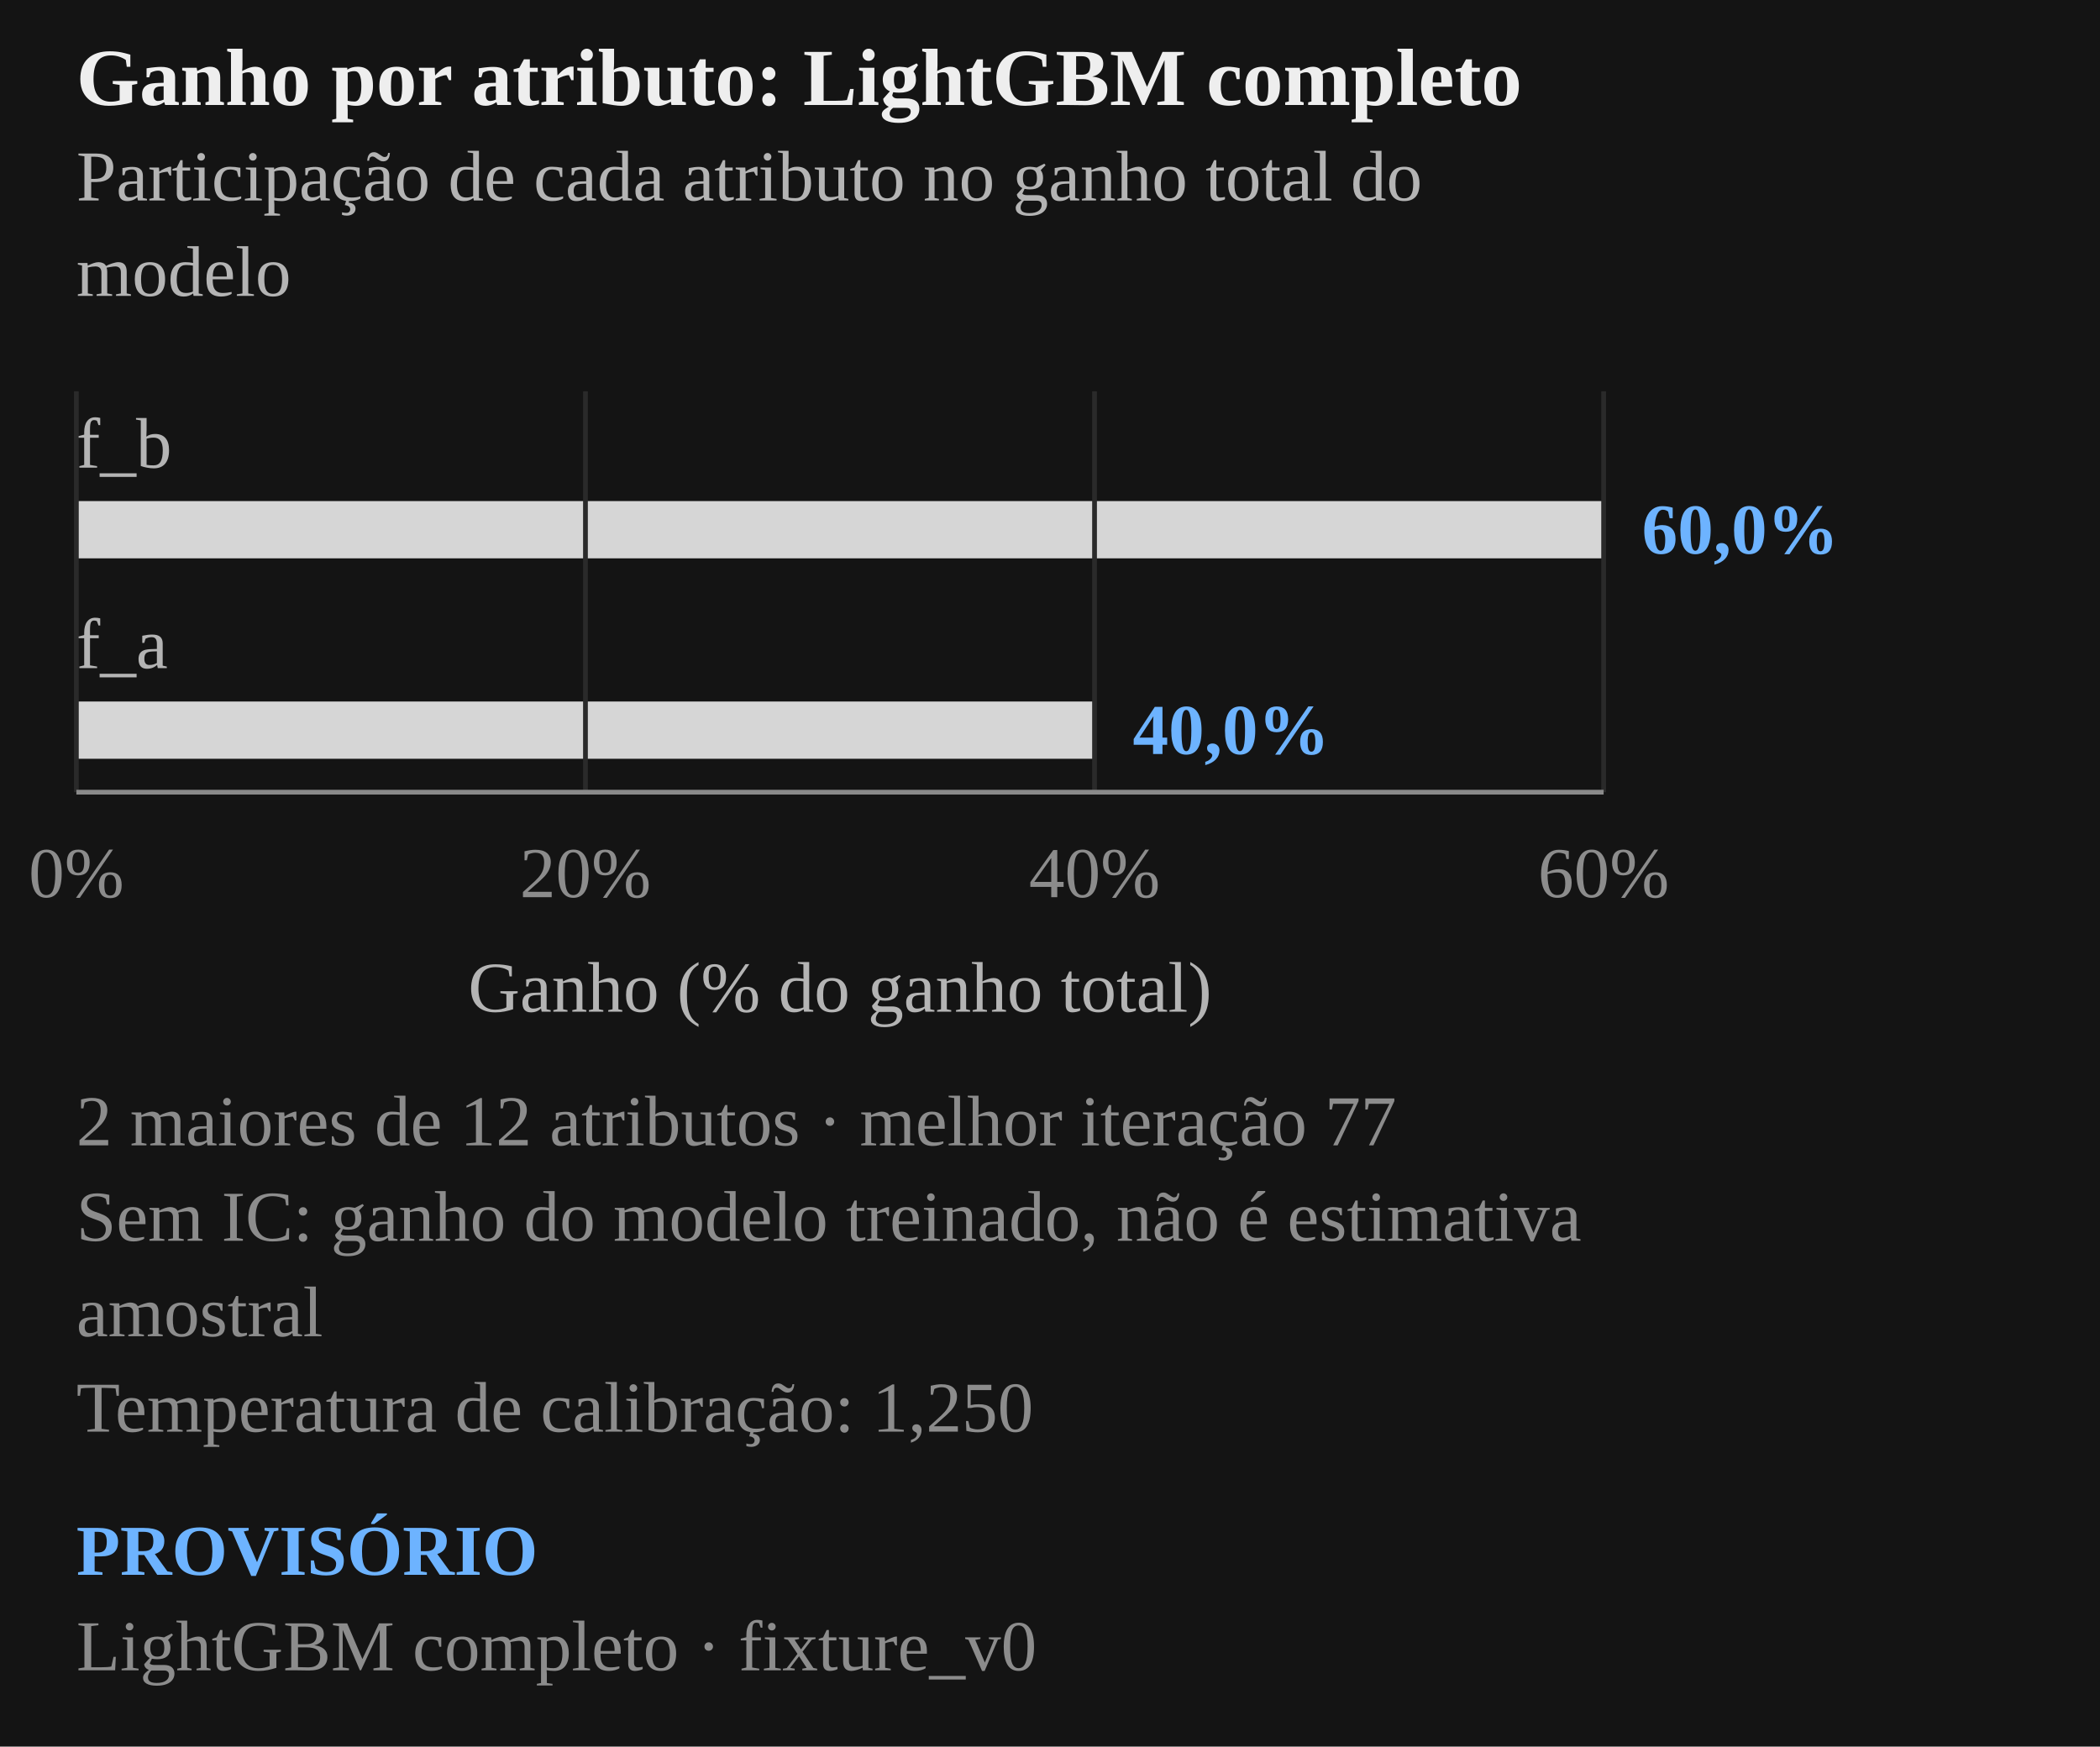
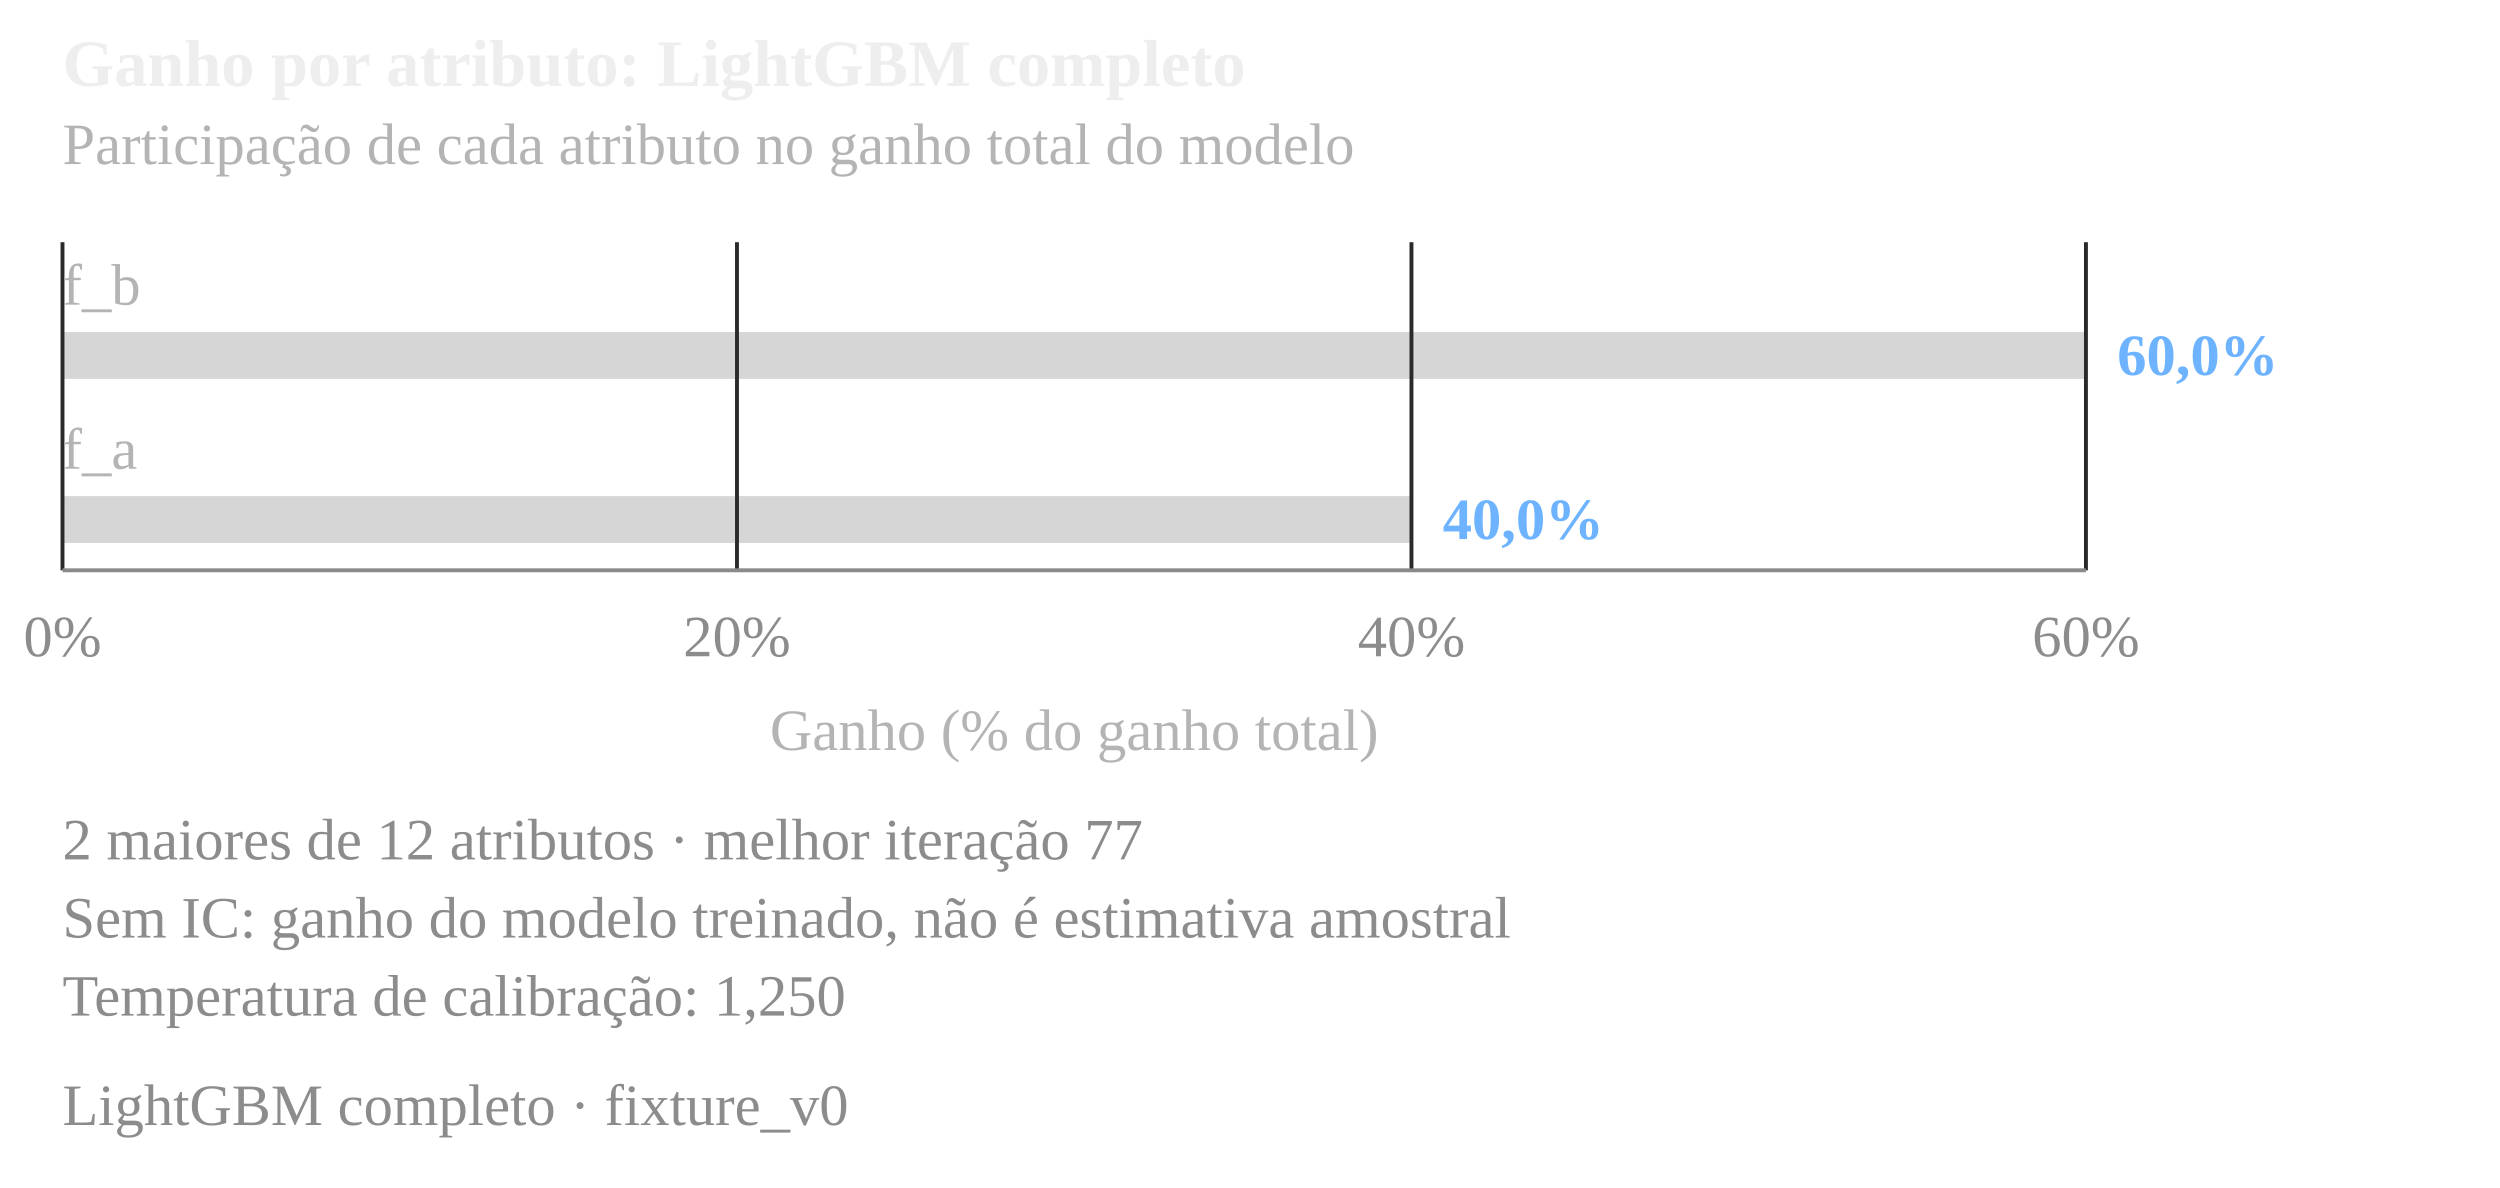
- <svg xmlns="http://www.w3.org/2000/svg" width="440" height="366" viewBox="0 0 440 366" role="img" aria-labelledby="ganho-lgbm-full-title" aria-describedby="ganho-lgbm-full-desc" stroke-linejoin="round" stroke-linecap="butt" style="max-width:100%;height:auto">
+ <svg xmlns="http://www.w3.org/2000/svg" width="640" height="304" viewBox="0 0 640 304" role="img" aria-labelledby="ganho-lgbm-full-title" aria-describedby="ganho-lgbm-full-desc" stroke-linejoin="round" stroke-linecap="butt" style="width:100%;min-width:640px;max-width:800px;height:auto">
  <g id="ganho-lgbm-full-figure_1">
    <g id="ganho-lgbm-full-patch_1">
-       <path d="M 0 366  L 440 366  L 440 0  L 0 0  z " style="fill: #141414" />
+       <path d="M 0 304  L 640 304  L 640 0  L 0 0  L 0 304  z " style="fill: none" />
    </g>
    <g id="ganho-lgbm-full-axes_1">
      <g id="ganho-lgbm-full-patch_2">
-         <path d="M 16 105  L 336 105  L 336 117  L 16 117  z " style="fill: #d6d6d6" />
+         <path d="M 16 85  L 534 85  L 534 97  L 16 97  z " style="fill: #d6d6d6" />
      </g>
      <g id="ganho-lgbm-full-patch_3">
-         <path d="M 16 147  L 229.333 147  L 229.333 159  L 16 159  z " style="fill: #d6d6d6" />
+         <path d="M 16 127  L 361.333 127  L 361.333 139  L 16 139  z " style="fill: #d6d6d6" />
      </g>
      <g id="ganho-lgbm-full-line2d_1">
-         <path d="M 16 82  L 16 166  " style="fill: none; stroke: #2a2a2a" />
+         <path d="M 16 62  L 16 146  " style="fill: none; stroke: #2a2a2a" />
      </g>
      <g id="ganho-lgbm-full-line2d_2">
-         <path d="M 122.667 82  L 122.667 166  " style="fill: none; stroke: #2a2a2a" />
+         <path d="M 188.667 62  L 188.667 146  " style="fill: none; stroke: #2a2a2a" />
      </g>
      <g id="ganho-lgbm-full-line2d_3">
-         <path d="M 229.333 82  L 229.333 166  " style="fill: none; stroke: #2a2a2a" />
+         <path d="M 361.333 62  L 361.333 146  " style="fill: none; stroke: #2a2a2a" />
      </g>
      <g id="ganho-lgbm-full-line2d_4">
-         <path d="M 336 82  L 336 166  " style="fill: none; stroke: #2a2a2a" />
+         <path d="M 534 62  L 534 146  " style="fill: none; stroke: #2a2a2a" />
      </g>
      <g id="ganho-lgbm-full-line2d_5">
-         <path d="M 16 166  L 336 166  " style="fill: none; stroke: #8a8a8a" />
+         <path d="M 16 146  L 534 146  " style="fill: none; stroke: #8a8a8a" />
      </g>
      <g id="ganho-lgbm-full-text_1">
        <text style="font-weight: 600; font-size: 17px; font-family: var(--font-sans, 'Inter', 'DejaVu Sans', sans-serif); text-anchor: start; fill: #eeeeee" x="16" y="22" transform="rotate(-0 16 22)">Ganho por atributo: LightGBM completo</text>
      </g>
      <g id="ganho-lgbm-full-text_2">
-         <text style="font-size: 15px; font-family: var(--font-sans, 'Inter', 'DejaVu Sans', sans-serif); text-anchor: start; fill: #b4b4b4" x="16" y="42" transform="rotate(-0 16 42)">Participação de cada atributo no ganho total do</text>
+         <text style="font-size: 15px; font-family: var(--font-sans, 'Inter', 'DejaVu Sans', sans-serif); text-anchor: start; fill: #b4b4b4" x="16" y="42" transform="rotate(-0 16 42)">Participação de cada atributo no ganho total do modelo</text>
      </g>
      <g id="ganho-lgbm-full-text_3">
-         <text style="font-size: 15px; font-family: var(--font-sans, 'Inter', 'DejaVu Sans', sans-serif); text-anchor: start; fill: #b4b4b4" x="16" y="62" transform="rotate(-0 16 62)">modelo</text>
+         <text style="font-size: 15px; font-family: var(--font-sans, 'Inter', 'DejaVu Sans', sans-serif); text-anchor: middle; fill: #8c8c8c" x="16" y="168" transform="rotate(-0 16 168)">0%</text>
      </g>
      <g id="ganho-lgbm-full-text_4">
-         <text style="font-size: 15px; font-family: var(--font-sans, 'Inter', 'DejaVu Sans', sans-serif); text-anchor: middle; fill: #8c8c8c" x="16" y="188" transform="rotate(-0 16 188)">0%</text>
+         <text style="font-size: 15px; font-family: var(--font-sans, 'Inter', 'DejaVu Sans', sans-serif); text-anchor: middle; fill: #8c8c8c" x="188.667" y="168" transform="rotate(-0 188.6667 168)">20%</text>
      </g>
      <g id="ganho-lgbm-full-text_5">
-         <text style="font-size: 15px; font-family: var(--font-sans, 'Inter', 'DejaVu Sans', sans-serif); text-anchor: middle; fill: #8c8c8c" x="122.667" y="188" transform="rotate(-0 122.6667 188)">20%</text>
+         <text style="font-size: 15px; font-family: var(--font-sans, 'Inter', 'DejaVu Sans', sans-serif); text-anchor: middle; fill: #8c8c8c" x="361.333" y="168" transform="rotate(-0 361.3333 168)">40%</text>
      </g>
      <g id="ganho-lgbm-full-text_6">
-         <text style="font-size: 15px; font-family: var(--font-sans, 'Inter', 'DejaVu Sans', sans-serif); text-anchor: middle; fill: #8c8c8c" x="229.333" y="188" transform="rotate(-0 229.3333 188)">40%</text>
+         <text style="font-size: 15px; font-family: var(--font-sans, 'Inter', 'DejaVu Sans', sans-serif); text-anchor: middle; fill: #8c8c8c" x="534" y="168" transform="rotate(-0 534 168)">60%</text>
      </g>
      <g id="ganho-lgbm-full-text_7">
-         <text style="font-size: 15px; font-family: var(--font-sans, 'Inter', 'DejaVu Sans', sans-serif); text-anchor: middle; fill: #8c8c8c" x="336" y="188" transform="rotate(-0 336 188)">60%</text>
+         <text style="font-size: 15px; font-family: var(--font-sans, 'Inter', 'DejaVu Sans', sans-serif); text-anchor: start; fill: #b4b4b4" x="16" y="78" transform="rotate(-0 16 78)">f_b</text>
      </g>
      <g id="ganho-lgbm-full-text_8">
-         <text style="font-size: 15px; font-family: var(--font-sans, 'Inter', 'DejaVu Sans', sans-serif); text-anchor: start; fill: #b4b4b4" x="16" y="98" transform="rotate(-0 16 98)">f_b</text>
+         <text style="font-weight: 600; font-size: 15px; font-family: var(--font-sans, 'Inter', 'DejaVu Sans', sans-serif); text-anchor: start; fill: #6db3ff" x="542" y="96" transform="rotate(-0 542 96)">60,0%</text>
      </g>
      <g id="ganho-lgbm-full-text_9">
-         <text style="font-weight: 600; font-size: 15px; font-family: var(--font-sans, 'Inter', 'DejaVu Sans', sans-serif); text-anchor: start; fill: #6db3ff" x="344" y="116" transform="rotate(-0 344 116)">60,0%</text>
+         <text style="font-size: 15px; font-family: var(--font-sans, 'Inter', 'DejaVu Sans', sans-serif); text-anchor: start; fill: #b4b4b4" x="16" y="120" transform="rotate(-0 16 120)">f_a</text>
      </g>
      <g id="ganho-lgbm-full-text_10">
-         <text style="font-size: 15px; font-family: var(--font-sans, 'Inter', 'DejaVu Sans', sans-serif); text-anchor: start; fill: #b4b4b4" x="16" y="140" transform="rotate(-0 16 140)">f_a</text>
+         <text style="font-weight: 600; font-size: 15px; font-family: var(--font-sans, 'Inter', 'DejaVu Sans', sans-serif); text-anchor: start; fill: #6db3ff" x="369.333" y="138" transform="rotate(-0 369.3333 138)">40,0%</text>
      </g>
      <g id="ganho-lgbm-full-text_11">
-         <text style="font-weight: 600; font-size: 15px; font-family: var(--font-sans, 'Inter', 'DejaVu Sans', sans-serif); text-anchor: start; fill: #6db3ff" x="237.333" y="158" transform="rotate(-0 237.3333 158)">40,0%</text>
+         <text style="font-size: 15px; font-family: var(--font-sans, 'Inter', 'DejaVu Sans', sans-serif); text-anchor: middle; fill: #b4b4b4" x="275" y="192" transform="rotate(-0 275 192)">Ganho (% do ganho total)</text>
      </g>
      <g id="ganho-lgbm-full-text_12">
-         <text style="font-size: 15px; font-family: var(--font-sans, 'Inter', 'DejaVu Sans', sans-serif); text-anchor: middle; fill: #b4b4b4" x="176" y="212" transform="rotate(-0 176 212)">Ganho (% do ganho total)</text>
+         <text style="font-size: 15px; font-family: var(--font-sans, 'Inter', 'DejaVu Sans', sans-serif); text-anchor: start; fill: #8c8c8c" x="16" y="220" transform="rotate(-0 16 220)">2 maiores de 12 atributos · melhor iteração 77</text>
      </g>
      <g id="ganho-lgbm-full-text_13">
-         <text style="font-size: 15px; font-family: var(--font-sans, 'Inter', 'DejaVu Sans', sans-serif); text-anchor: start; fill: #8c8c8c" x="16" y="240" transform="rotate(-0 16 240)">2 maiores de 12 atributos · melhor iteração 77</text>
+         <text style="font-size: 15px; font-family: var(--font-sans, 'Inter', 'DejaVu Sans', sans-serif); text-anchor: start; fill: #8c8c8c" x="16" y="240" transform="rotate(-0 16 240)">Sem IC: ganho do modelo treinado, não é estimativa amostral</text>
      </g>
      <g id="ganho-lgbm-full-text_14">
-         <text style="font-size: 15px; font-family: var(--font-sans, 'Inter', 'DejaVu Sans', sans-serif); text-anchor: start; fill: #8c8c8c" x="16" y="260" transform="rotate(-0 16 260)">Sem IC: ganho do modelo treinado, não é estimativa</text>
+         <text style="font-size: 15px; font-family: var(--font-sans, 'Inter', 'DejaVu Sans', sans-serif); text-anchor: start; fill: #8c8c8c" x="16" y="260" transform="rotate(-0 16 260)">Temperatura de calibração: 1,250</text>
      </g>
      <g id="ganho-lgbm-full-text_15">
-         <text style="font-size: 15px; font-family: var(--font-sans, 'Inter', 'DejaVu Sans', sans-serif); text-anchor: start; fill: #8c8c8c" x="16" y="280" transform="rotate(-0 16 280)">amostral</text>
-       </g>
-       <g id="ganho-lgbm-full-text_16">
-         <text style="font-size: 15px; font-family: var(--font-sans, 'Inter', 'DejaVu Sans', sans-serif); text-anchor: start; fill: #8c8c8c" x="16" y="300" transform="rotate(-0 16 300)">Temperatura de calibração: 1,250</text>
-       </g>
-       <g id="ganho-lgbm-full-text_17">
-         <text style="font-weight: 600; font-size: 15px; font-family: var(--font-sans, 'Inter', 'DejaVu Sans', sans-serif); text-anchor: start; fill: #6db3ff" x="16" y="330" transform="rotate(-0 16 330)">PROVISÓRIO</text>
-       </g>
-       <g id="ganho-lgbm-full-text_18">
-         <text style="font-size: 15px; font-family: var(--font-sans, 'Inter', 'DejaVu Sans', sans-serif); text-anchor: start; fill: #8c8c8c" x="16" y="350" transform="rotate(-0 16 350)">LightGBM completo · fixture_v0</text>
+         <text style="font-size: 15px; font-family: var(--font-sans, 'Inter', 'DejaVu Sans', sans-serif); text-anchor: start; fill: #8c8c8c" x="16" y="288" transform="rotate(-0 16 288)">LightGBM completo · fixture_v0</text>
      </g>
    </g>
  </g>
</svg>
